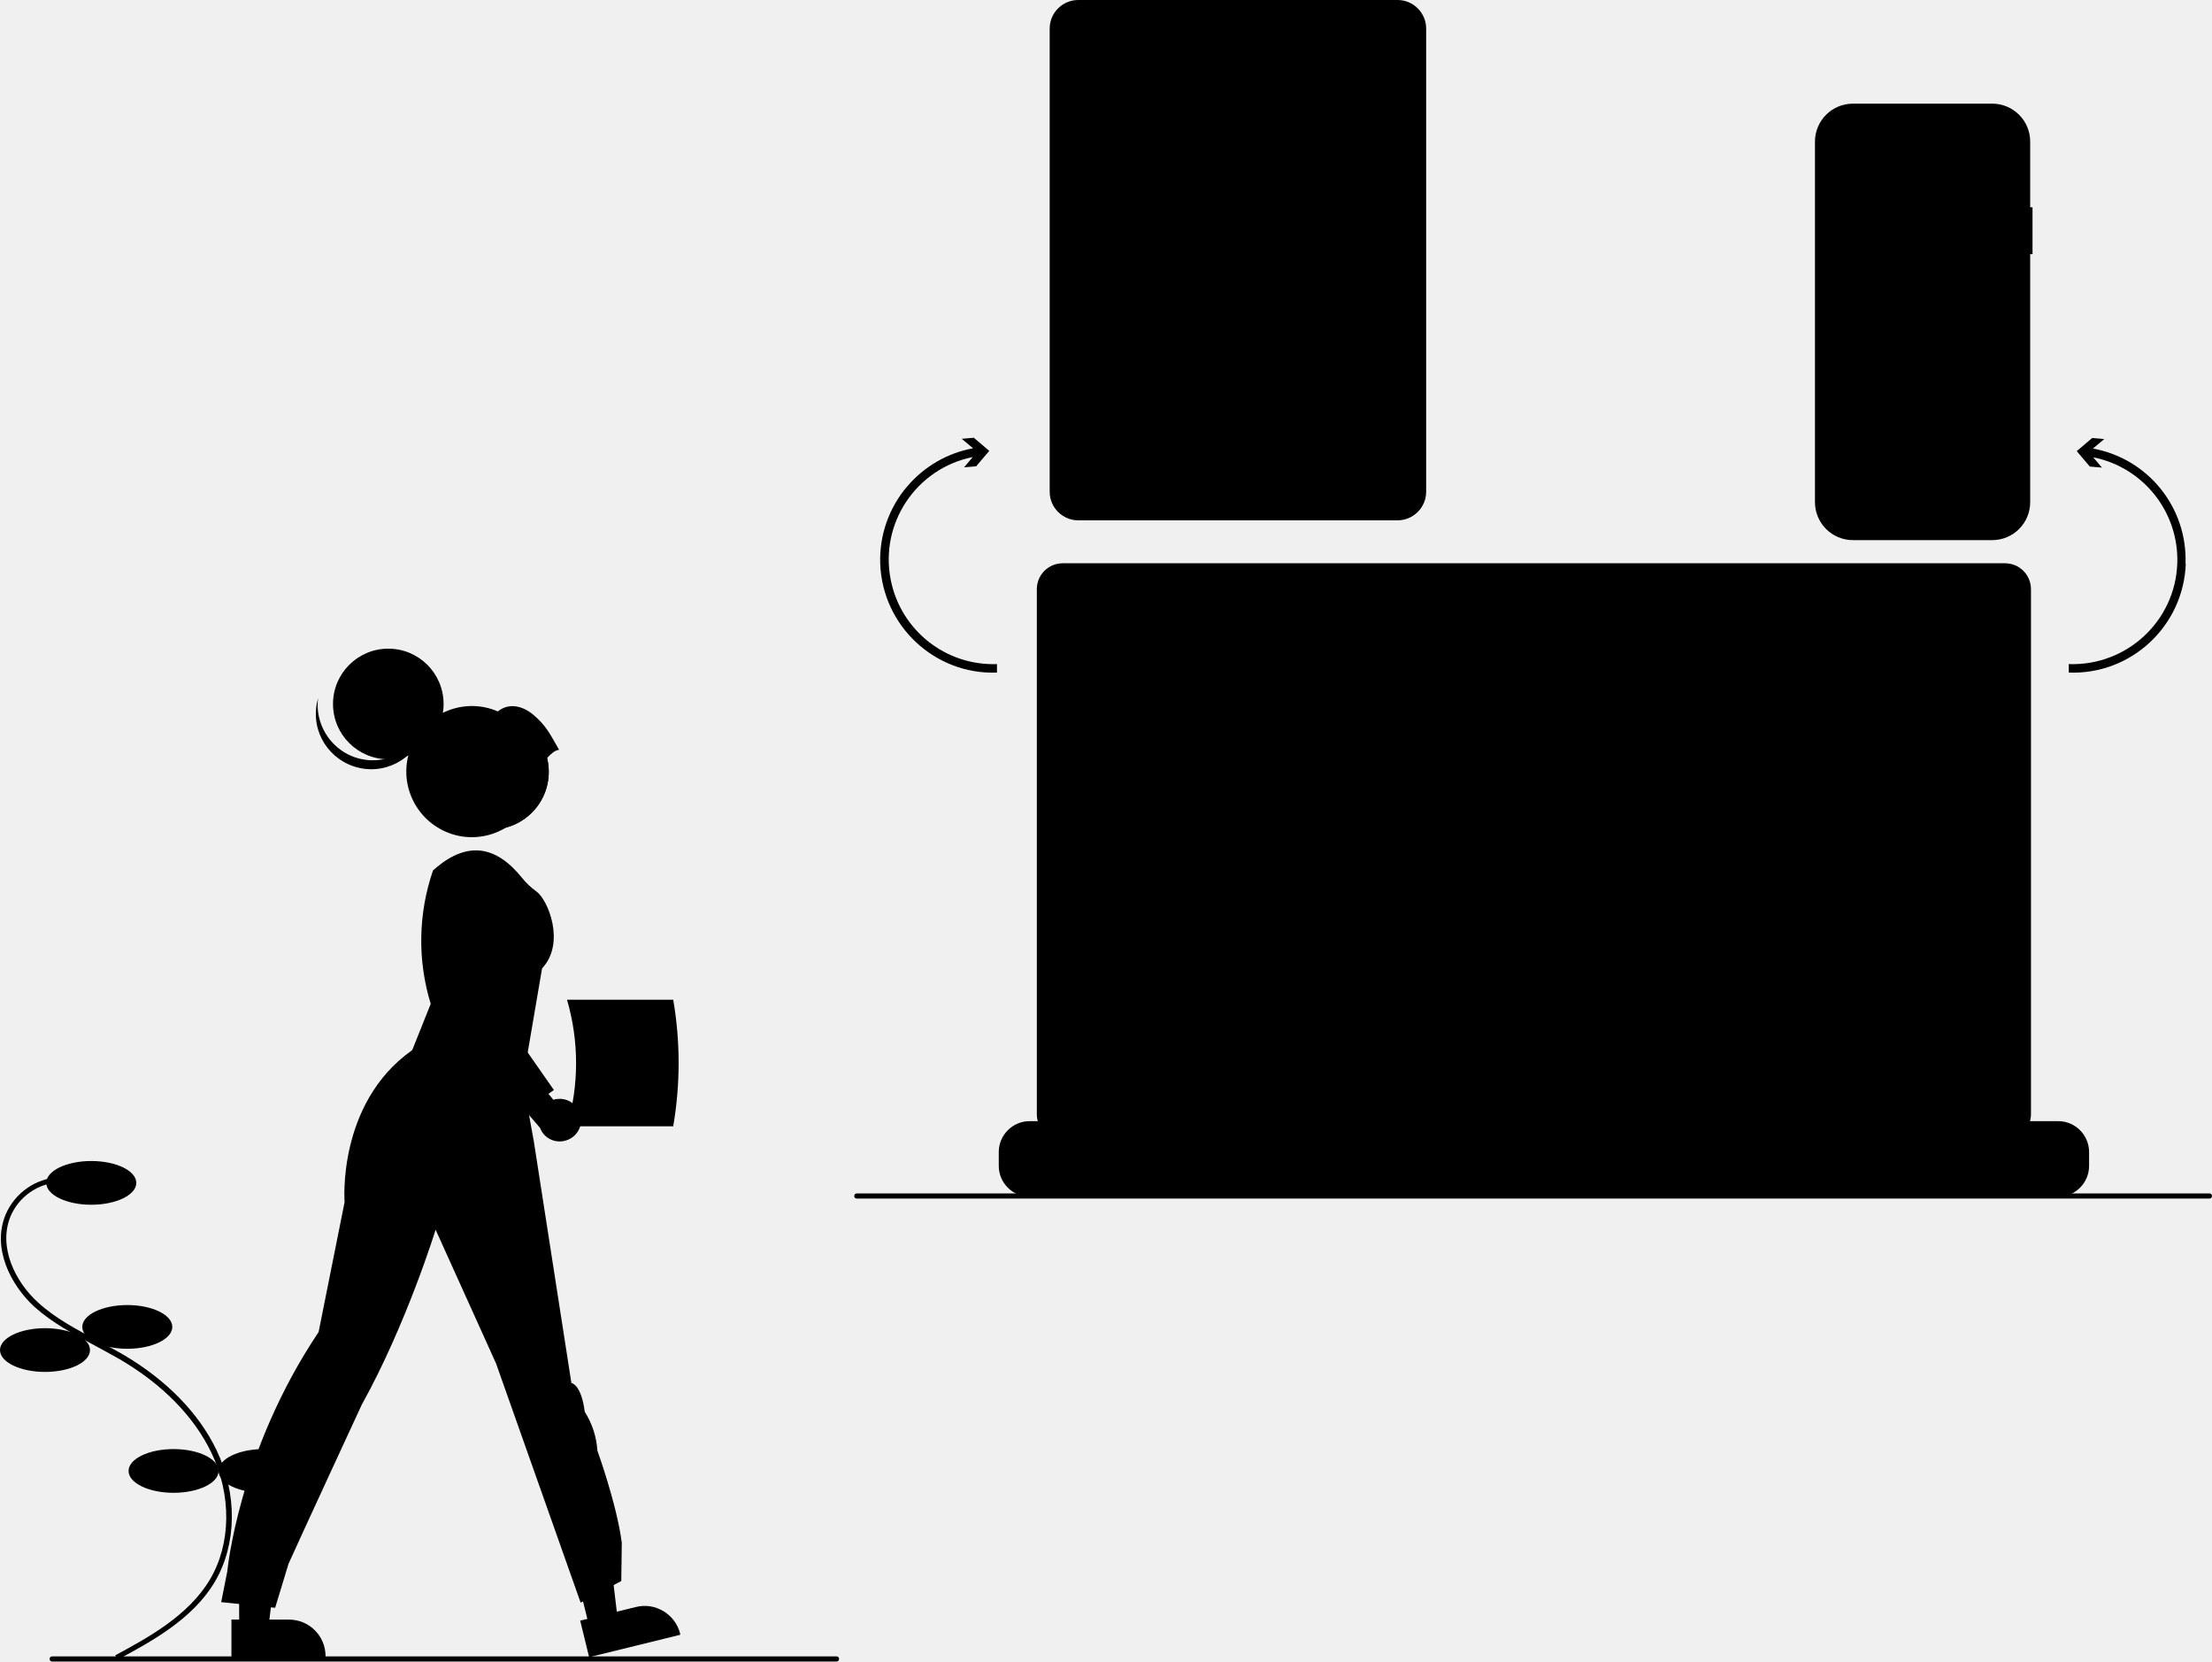
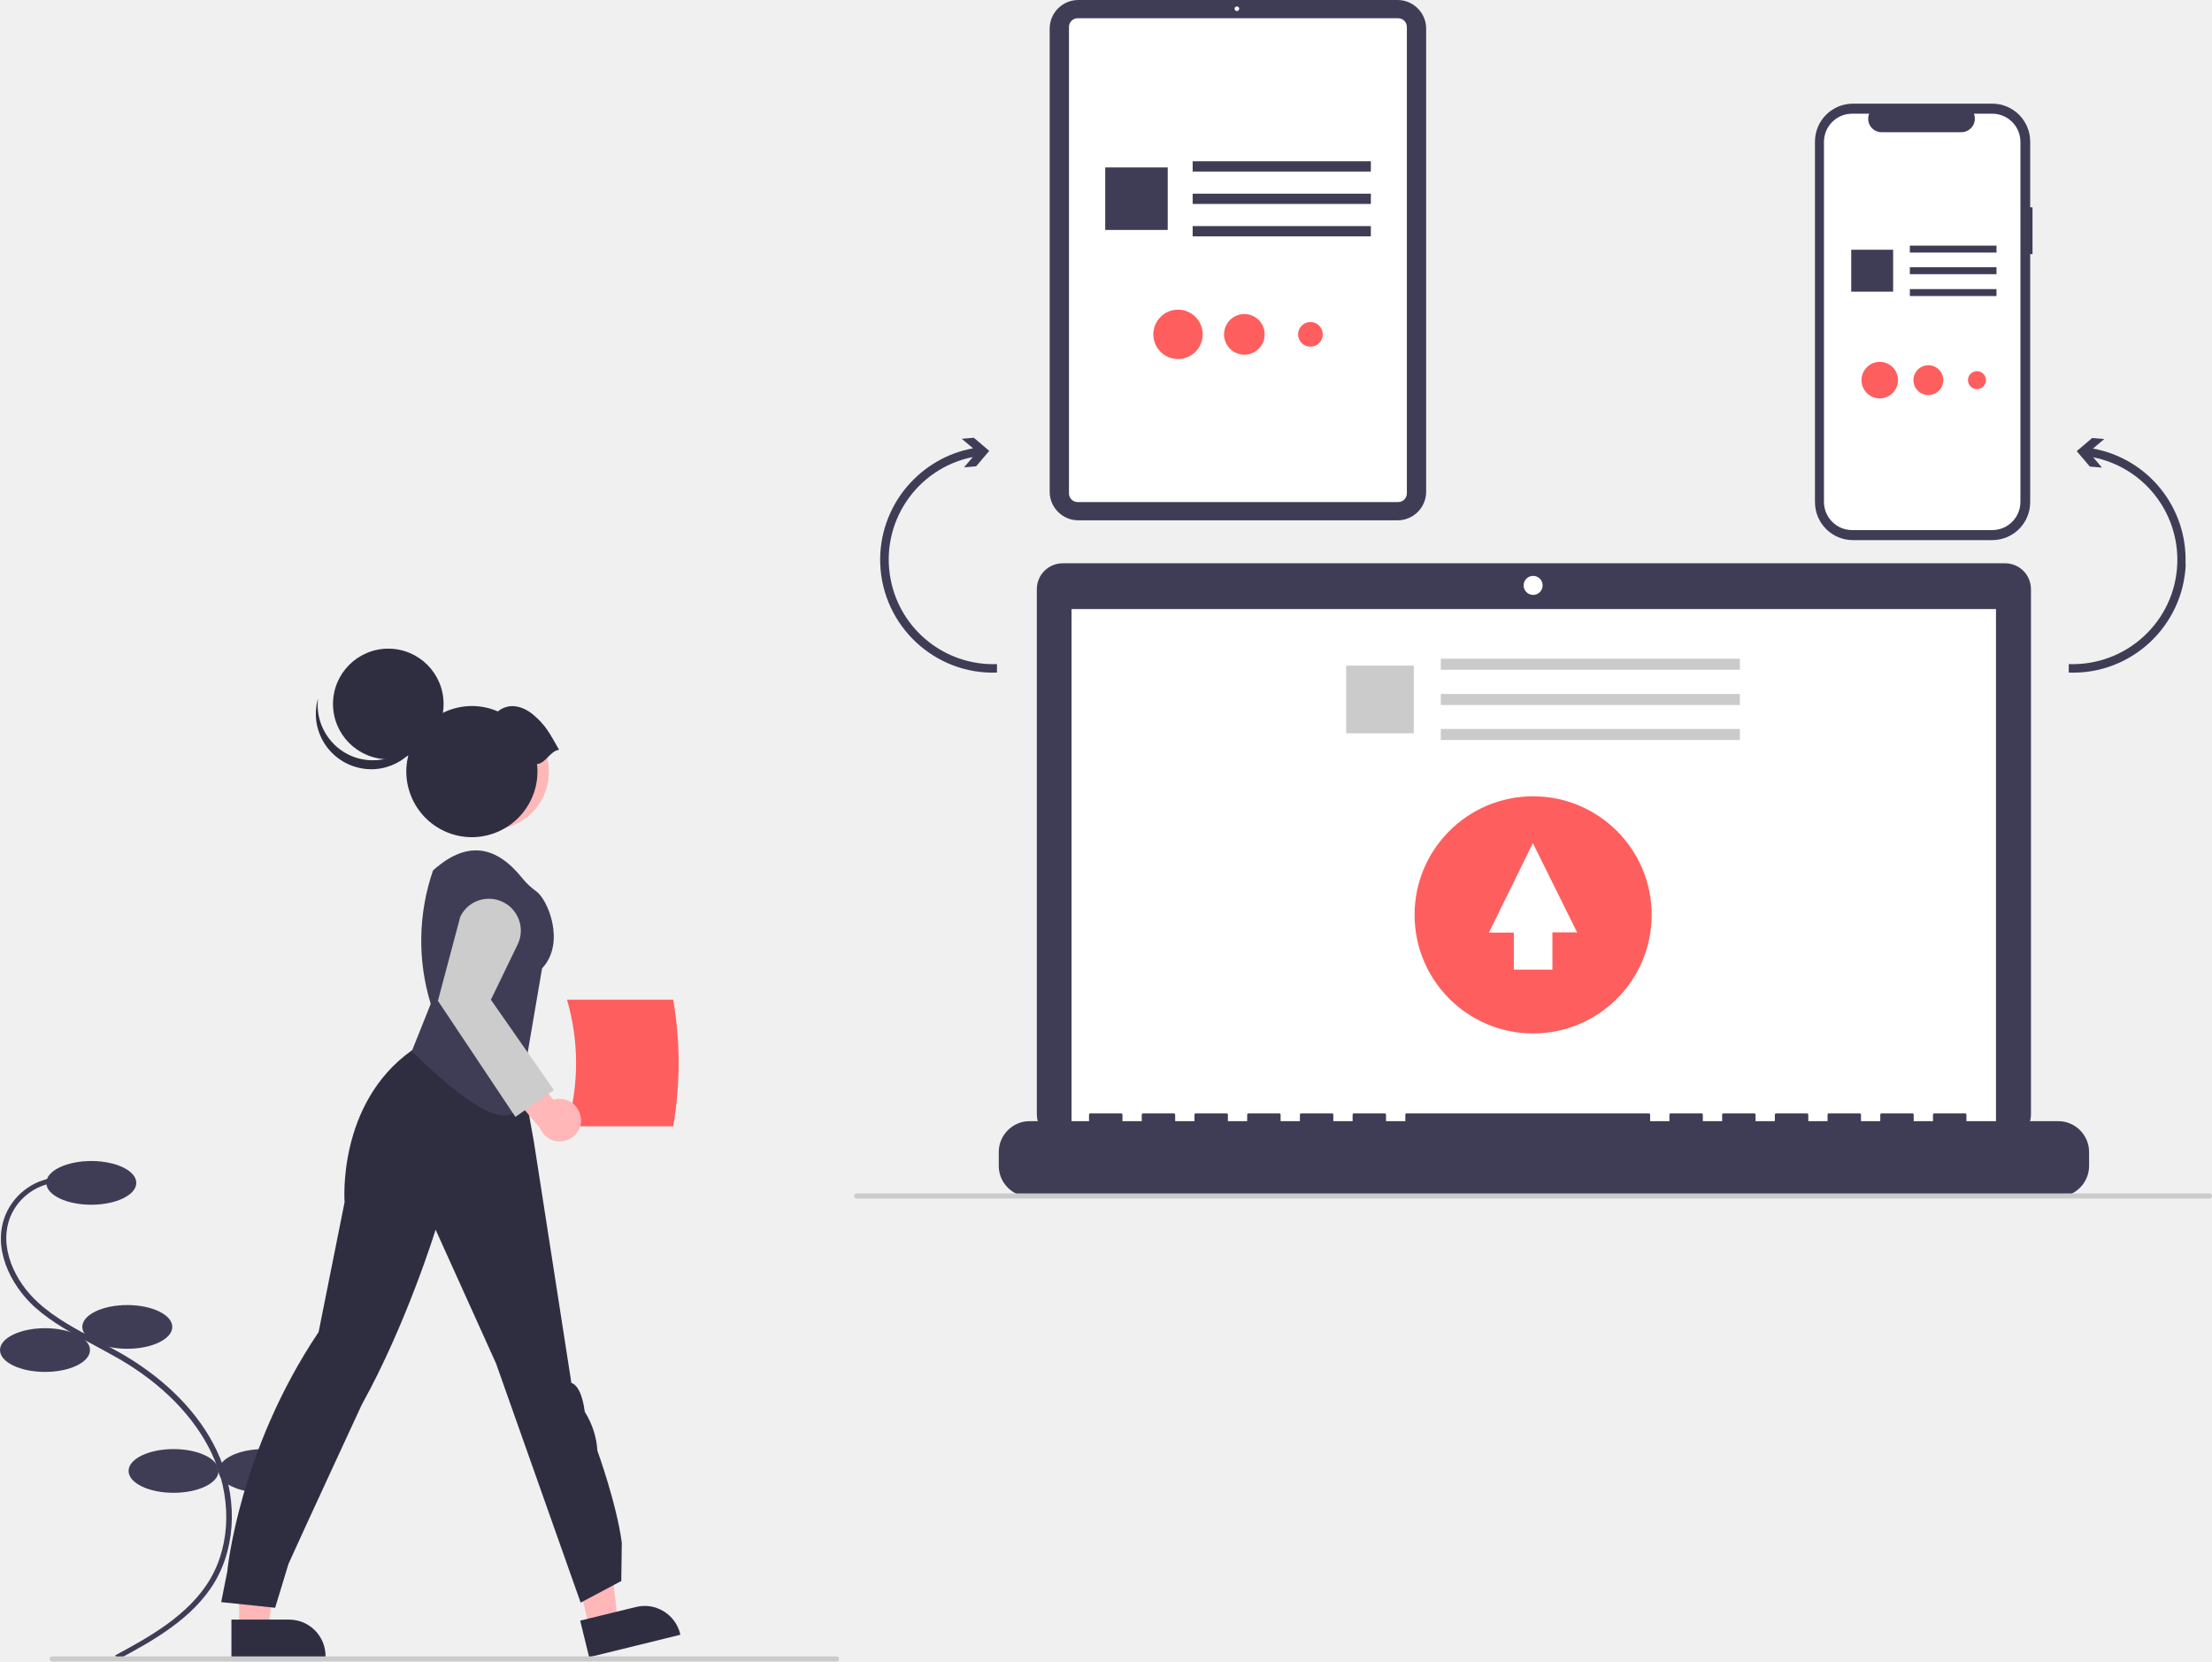
<svg xmlns="http://www.w3.org/2000/svg" id="Layer_1" version="1.1" viewBox="0 0 860.2 646">
  <defs>
-     
+     <style>
+       .st0 {
+         fill: #2f2e41;
+       }
+ 
+       .st1 {
+         fill: #fff;
+       }
+ 
+       .st2 {
+         fill: #3f3d56;
+       }
+ 
+       .st3 {
+         fill: #ffb8b8;
+       }
+ 
+       .st4 {
+         fill: #cbcbcb;
+       }
+ 
+       .st5 {
+         fill: #ccc;
+       }
+ 
+       .st6 {
+         fill: #ff5e5e;
+       }
+ 
+       .st7 {
+         fill: #ffb7b7;
+       }
+     </style>
  </defs>
  <path class="st2" d="M45.8,645.4l-1-1.8c12.8-6.9,28.6-15.5,36.9-29.6,8.2-13.9,8.4-32.7.5-49.2-6.7-14-19-26.6-35.6-36.3-3.3-1.9-6.7-3.7-10-5.5-8-4.3-16.3-8.7-23.2-14.9-9.4-8.6-16.6-23-11.2-35.9,3.6-8.4,11.6-14,20.7-14.5v2c-8.2.4-15.6,5.6-18.8,13.2-4.9,11.9,1.8,25.5,10.8,33.6,6.7,6.1,14.9,10.4,22.8,14.6,3.3,1.8,6.8,3.6,10.1,5.5,16.9,9.9,29.5,22.8,36.4,37.2,8.2,17.1,7.9,36.6-.6,51.1-8.6,14.6-24.7,23.3-37.7,30.3Z" />
  <ellipse class="st2" cx="35.5" cy="459.9" rx="17.5" ry="8.5" />
  <ellipse class="st2" cx="49.5" cy="515.9" rx="17.5" ry="8.5" />
  <ellipse class="st2" cx="17.5" cy="524.9" rx="17.5" ry="8.5" />
  <ellipse class="st2" cx="67.5" cy="571.9" rx="17.5" ry="8.5" />
  <ellipse class="st2" cx="102.5" cy="571.9" rx="17.5" ry="8.5" />
  <path class="st6" d="M220.5,437.9h41.3c2.8-16.3,2.8-33,0-49.2h-41.3c4.7,16.1,4.7,33.2,0,49.2Z" />
  <polygon class="st7" points="93 633.4 104.3 633.4 109.7 589.7 93 589.7 93 633.4" />
  <path class="st0" d="M90.1,629.7h22.3s0,0,0,0c7.9,0,14.2,6.4,14.2,14.2v.5h-36.6s0-14.7,0-14.7Z" />
  <polygon class="st7" points="229.3 633 240.3 630.3 235.1 586.5 218.8 590.6 229.3 633" />
  <path class="st0" d="M225.6,630.1l21.7-5.3h0c7.6-1.9,15.3,2.8,17.2,10.4v.4c.1,0-35.4,8.7-35.4,8.7l-3.5-14.3Z" />
  <path class="st0" d="M86,623l2.4-12.1s4.3-46.5,35.5-93l10.1-50.5s-3-38.2,26-58.9l9-6.2,31.4,1.8,7.2,39.7,14.6,93.9s3.8.4,5.2,11.2c2.9,4.6,4.6,9.8,4.9,15.1,0,0,7.5,20.6,9.5,35.8l-.2,14.9-15.8,8.4-32.9-93-23.5-52s-11.3,36.7-28.7,68c0,0-23.8,51.4-28.5,61.9l-5.2,17.1-21-2.2Z" />
  <circle class="st7" cx="191" cy="300.1" r="22.4" />
  <circle class="st3" cx="191" cy="300.1" r="22.4" />
  <path class="st2" d="M160.1,408.8l7.4-18.5c-5.2-16.9-4.9-35.1.9-51.9h0l1.4-1.2c12.3-10.2,23.2-8.3,33.2,4.1h0c1.6,2,3.5,3.8,5.6,5.3,4.4,3.1,11.5,20,2.2,29.9l-7.4,43.3c.8,23.9-16.6,14.9-43.3-11.1Z" />
  <path class="st7" d="M225.8,434.4c-.6-4.5-4.7-7.7-9.2-7.1-.5,0-1,.2-1.4.3l-12-14.4-10.5,5.2,17.3,20.1c1.6,4.3,6.4,6.4,10.7,4.7,3.6-1.4,5.7-5,5.2-8.8h0Z" />
  <path class="st5" d="M200.4,434.2l-30.1-45.1,8.7-32.7c3-6.2,10.4-8.7,16.6-5.7,6.1,3,8.7,10.4,5.7,16.5l-10.4,21.5,24.5,35.1-14.9,10.4Z" />
  <circle class="st0" cx="151" cy="273.7" r="21.5" />
  <path class="st0" d="M132.4,291.5c9.6,7,23.1,4.8,30.1-4.8,1.4-2,2.5-4.1,3.2-6.5-1.5,11.8-12.2,20.2-24,18.7-11.8-1.5-20.2-12.2-18.7-24,.1-1.2.4-2.3.7-3.5-1,7.8,2.4,15.5,8.7,20.1Z" />
  <path class="st0" d="M217.4,291.5c-3.8-6.7-5.2-9.5-10-13.6-4.3-3.6-9.6-4.7-13.8-1.3-12.9-5.6-27.9.4-33.5,13.3-5.6,12.9.4,27.9,13.3,33.5s27.9-.4,33.5-13.3c1.4-3.2,2.1-6.6,2.1-10.1,0-1,0-1.9-.2-2.9,3.7-.5,5-5.1,8.7-5.6Z" />
  <path class="st4" d="M325.3,646H20.3c-.6,0-1-.4-1-1s.4-1,1-1h305c.6,0,1,.4,1,1s-.4,1-1,1Z" />
  <path class="st2" d="M790.4,80.6h-.9v-25.5c0-8.2-6.6-14.8-14.8-14.8h-54.1c-8.2,0-14.8,6.6-14.8,14.8h0v140.1c0,8.2,6.6,14.8,14.8,14.8h54.1c8.2,0,14.8-6.6,14.8-14.8h0v-96.4h.9v-18.2Z" />
  <path class="st1" d="M774.7,44.2h-7.1c1.1,2.7-.2,5.7-2.9,6.8-.6.3-1.3.4-2,.4h-31c-2.9,0-5.2-2.3-5.2-5.2,0-.7.1-1.4.4-2h-6.6c-6.1,0-11,4.9-11,11v139.9c0,6.1,4.9,11,11,11h54.4c6.1,0,11-4.9,11-11h0V55.2c0-6.1-4.9-11-11-11h0Z" />
  <rect class="st2" x="742.7" y="95.5" width="33.7" height="2.7" />
  <rect class="st2" x="742.7" y="103.9" width="33.7" height="2.7" />
  <rect class="st2" x="742.7" y="112.4" width="33.7" height="2.7" />
  <rect class="st2" x="719.9" y="97.1" width="16.3" height="16.3" />
  <circle class="st6" cx="731" cy="147.8" r="7.1" />
  <circle class="st6" cx="749.9" cy="147.8" r="5.8" />
  <circle class="st6" cx="768.8" cy="147.8" r="3.5" />
  <path class="st2" d="M543.5,202.3h-124.2c-6.1,0-11.1-5-11.1-11.1V11.1c0-6.1,5-11.1,11.1-11.1h124.2c6.1,0,11.1,5,11.1,11.1v180.1c0,6.1-5,11.1-11.1,11.1Z" />
  <path class="st1" d="M543.7,195.2h-124.6c-1.9,0-3.4-1.5-3.4-3.4V10.5c0-1.9,1.5-3.4,3.4-3.4h124.6c1.9,0,3.4,1.5,3.4,3.4v181.3c0,1.9-1.5,3.4-3.4,3.4Z" />
  <circle class="st1" cx="481" cy="3.4" r=".9" />
  <rect class="st2" x="463.8" y="62.7" width="69.3" height="4" />
  <rect class="st2" x="463.8" y="75.3" width="69.3" height="4" />
  <rect class="st2" x="463.8" y="87.9" width="69.3" height="4" />
  <rect class="st2" x="429.8" y="65.1" width="24.3" height="24.3" />
  <circle class="st6" cx="458.1" cy="130" r="9.6" />
  <circle class="st6" cx="483.9" cy="130" r="7.9" />
  <circle class="st6" cx="509.6" cy="130" r="4.8" />
  <path class="st2" d="M779.7,219h-366.4c-5.6,0-10.1,4.5-10.1,10.1h0v204.1c0,5.6,4.5,10.1,10.1,10.1h366.4c5.6,0,10.1-4.5,10.1-10.1h0v-204.1c0-5.6-4.5-10.1-10.1-10.1h0Z" />
  <rect class="st1" x="416.7" y="236.8" width="359.5" height="202.8" />
  <circle class="st1" cx="596.2" cy="227.6" r="3.7" />
  <path class="st2" d="M799.8,435.9h-35.1v-2.5c0-.3-.2-.5-.5-.5h-12c-.3,0-.5.2-.5.5h0v2.5h-7.5v-2.5c0-.3-.2-.5-.5-.5h-12c-.3,0-.5.2-.5.5h0v2.5h-7.5v-2.5c0-.3-.2-.5-.5-.5h-12c-.3,0-.5.2-.5.5h0v2.5h-7.5v-2.5c0-.3-.2-.5-.5-.5h-12c-.3,0-.5.2-.5.5h0v2.5h-7.5v-2.5c0-.3-.2-.5-.5-.5h-12c-.3,0-.5.2-.5.5h0v2.5h-7.5v-2.5c0-.3-.2-.5-.5-.5h-12c-.3,0-.5.2-.5.5h0v2.5h-7.5v-2.5c0-.3-.2-.5-.5-.5h-94.2c-.3,0-.5.2-.5.5h0v2.5h-7.5v-2.5c0-.3-.2-.5-.5-.5h-12c-.3,0-.5.2-.5.5h0v2.5h-7.5v-2.5c0-.3-.2-.5-.5-.5h-12c-.3,0-.5.2-.5.5h0v2.5h-7.5v-2.5c0-.3-.2-.5-.5-.5h-12c-.3,0-.5.2-.5.5h0v2.5h-7.5v-2.5c0-.3-.2-.5-.5-.5h-12c-.3,0-.5.2-.5.5h0v2.5h-7.5v-2.5c0-.3-.2-.5-.5-.5h-12c-.3,0-.5.2-.5.5v2.5h-7.5v-2.5c0-.3-.2-.5-.5-.5h-12c-.3,0-.5.2-.5.5h0v2.5h-23.1c-6.6,0-12,5.4-12,12v5.4c0,6.6,5.4,12,12,12h400c6.6,0,12-5.4,12-12v-5.4c0-6.6-5.4-12-12-12Z" />
  <rect class="st4" x="560.3" y="256.1" width="116.3" height="4.3" />
  <rect class="st4" x="560.3" y="269.8" width="116.3" height="4.3" />
  <rect class="st4" x="560.3" y="283.4" width="116.3" height="4.3" />
  <rect class="st4" x="523.5" y="258.8" width="26.3" height="26.3" />
  <circle class="st6" cx="596.2" cy="355.7" r="46.1" />
  <polygon class="st1" points="588.7 362.6 579 362.6 596.1 327.8 613.3 362.5 603.7 362.5 603.7 377 588.7 377 588.7 362.6" />
  <path class="st2" d="M352.9,189c6.6-7.7,15.6-12.9,25.5-14.7l-4.4-3.7,4.7-.4,6,5.1-5.1,6-4.7.4,3.4-4c-22,4.4-36.3,25.8-31.9,47.8,3.9,19.6,21.4,33.4,41.3,32.7v3.3c-24.1.9-44.5-18.1-45.4-42.3-.4-11,3.4-21.8,10.5-30.1h0Z" />
  <path class="st2" d="M850,219.2c-.9,24.2-21.2,43.2-45.5,42.3v-3.3c22.5.8,41.4-16.7,42.2-39.1.7-19.9-13.1-37.4-32.7-41.3l3.4,4-4.7-.4-5.1-6,6-5.1,4.7.4-4.4,3.7c21.5,3.9,36.8,23,36,44.8h0Z" />
  <path class="st4" d="M859.2,466H333.2c-.6,0-1-.4-1-1s.4-1,1-1h526c.6,0,1,.4,1,1s-.4,1-1,1Z" />
</svg>
